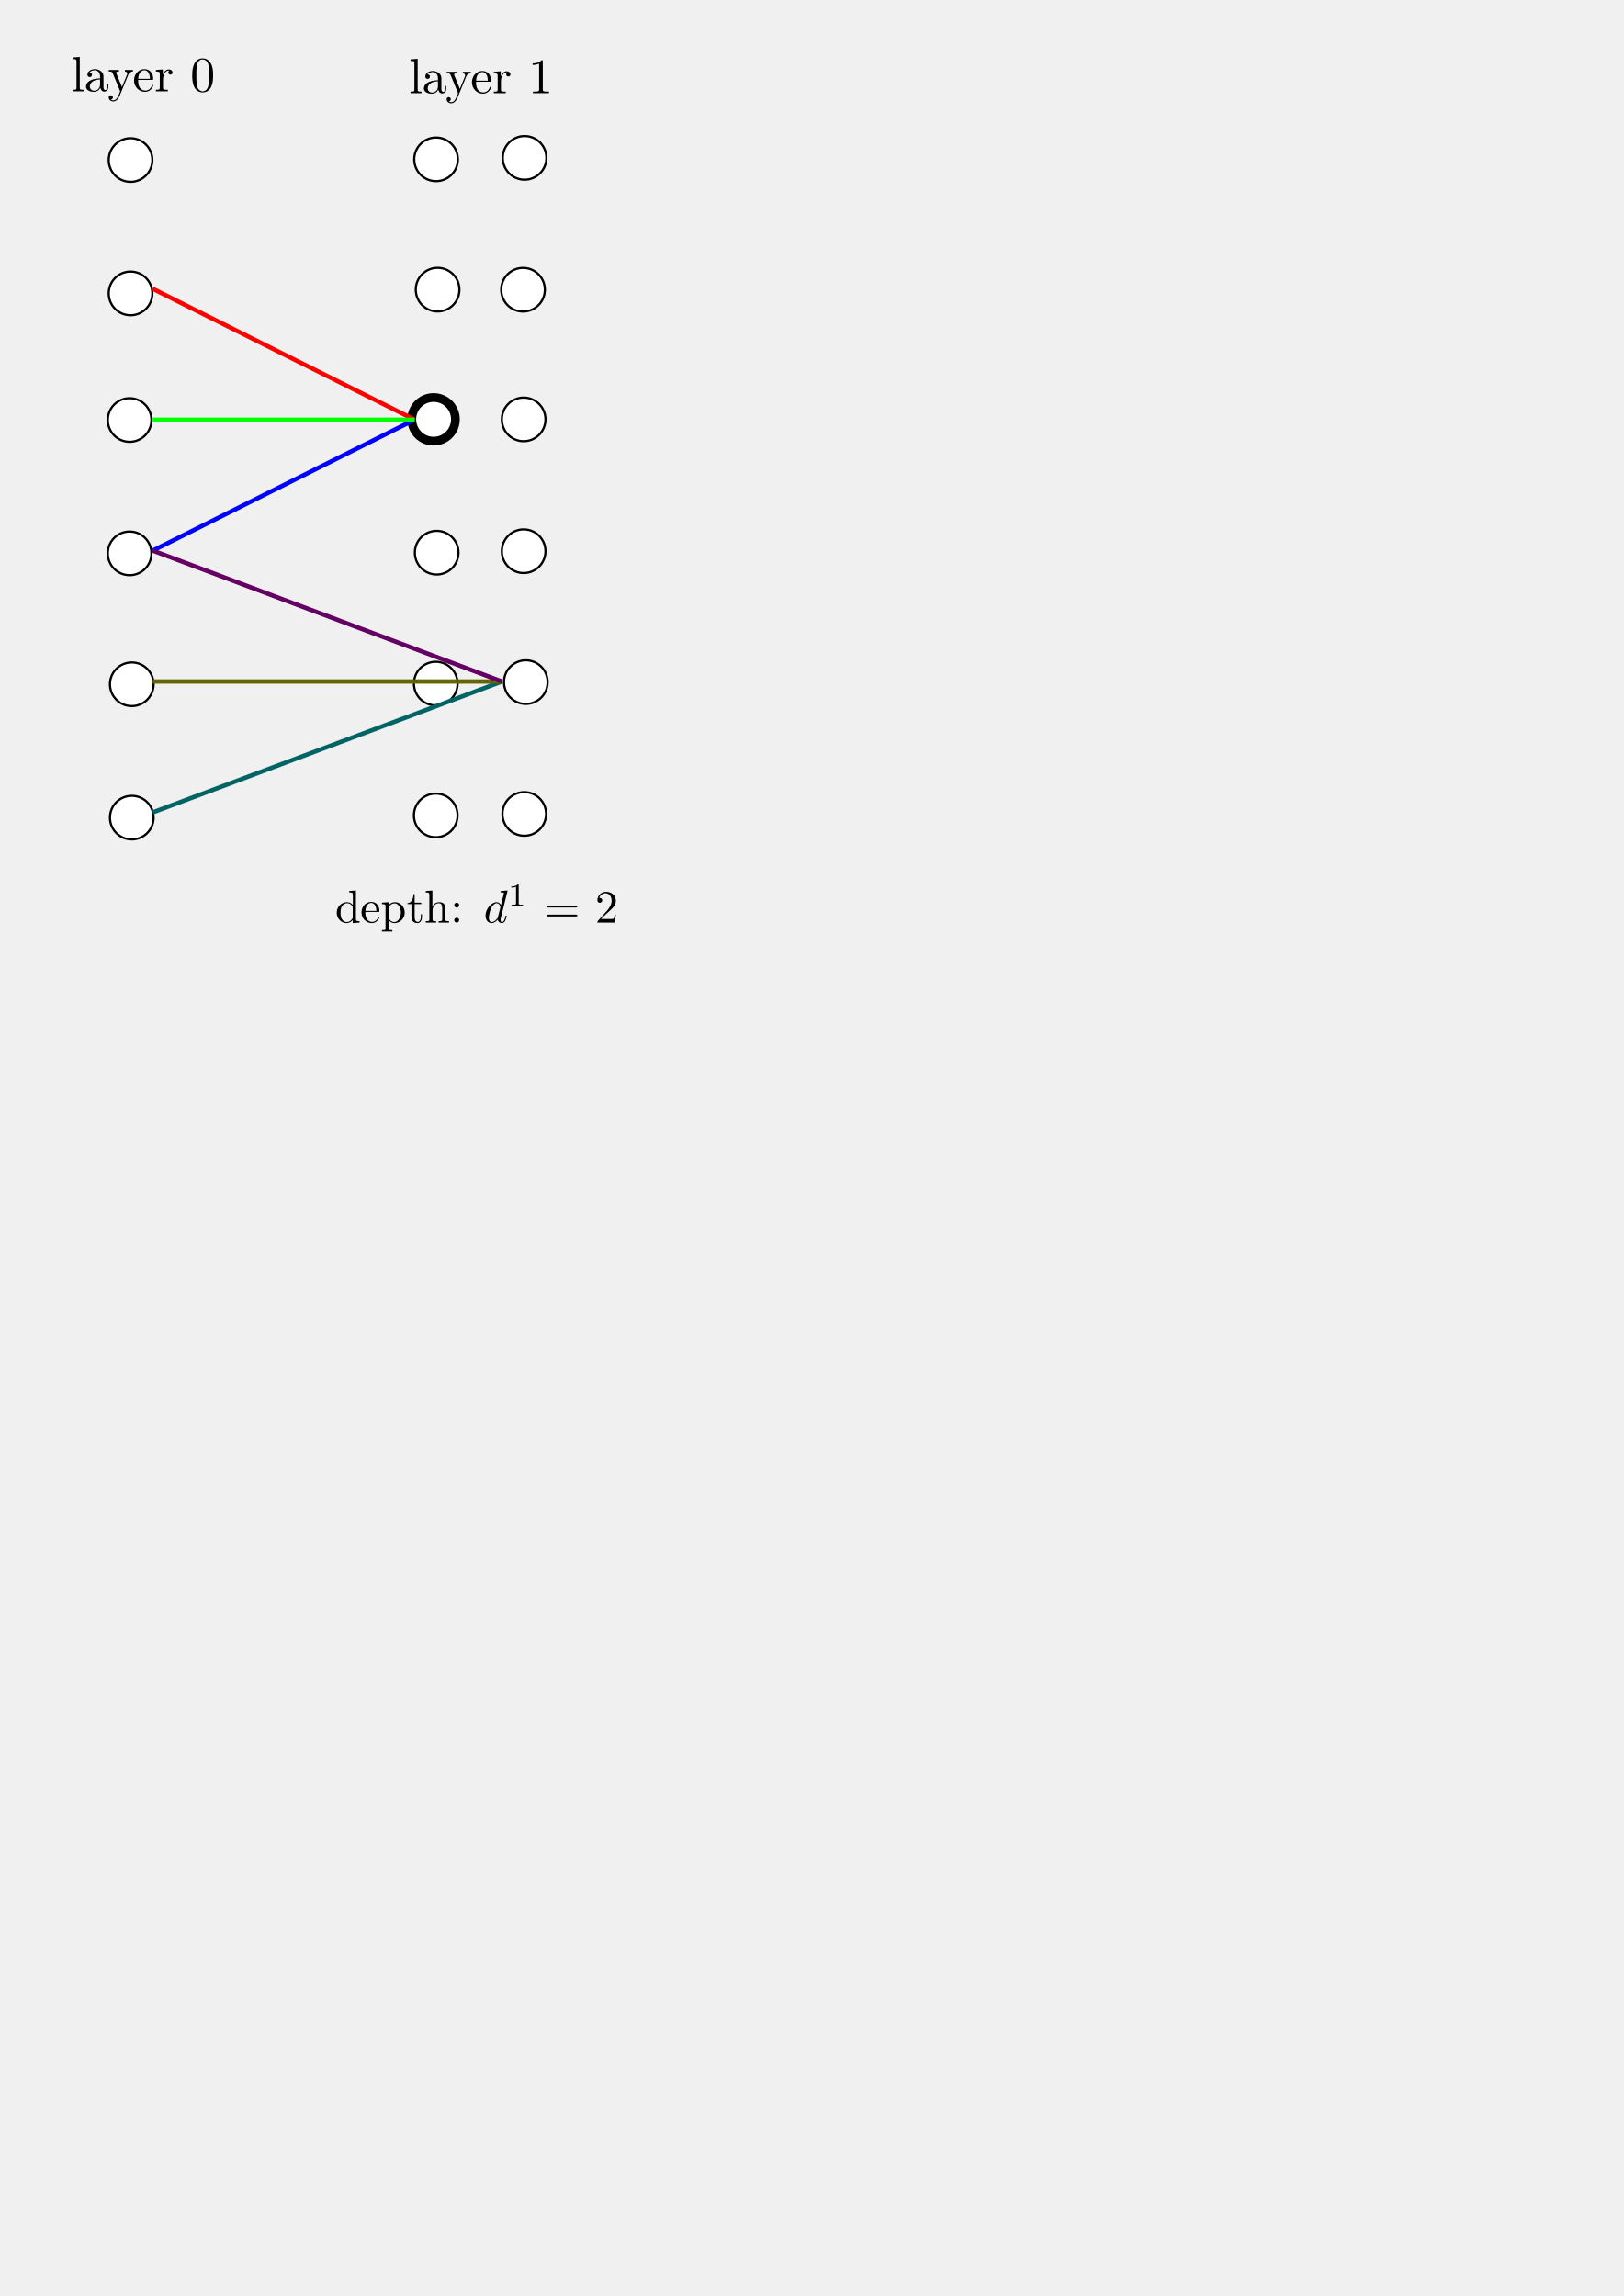
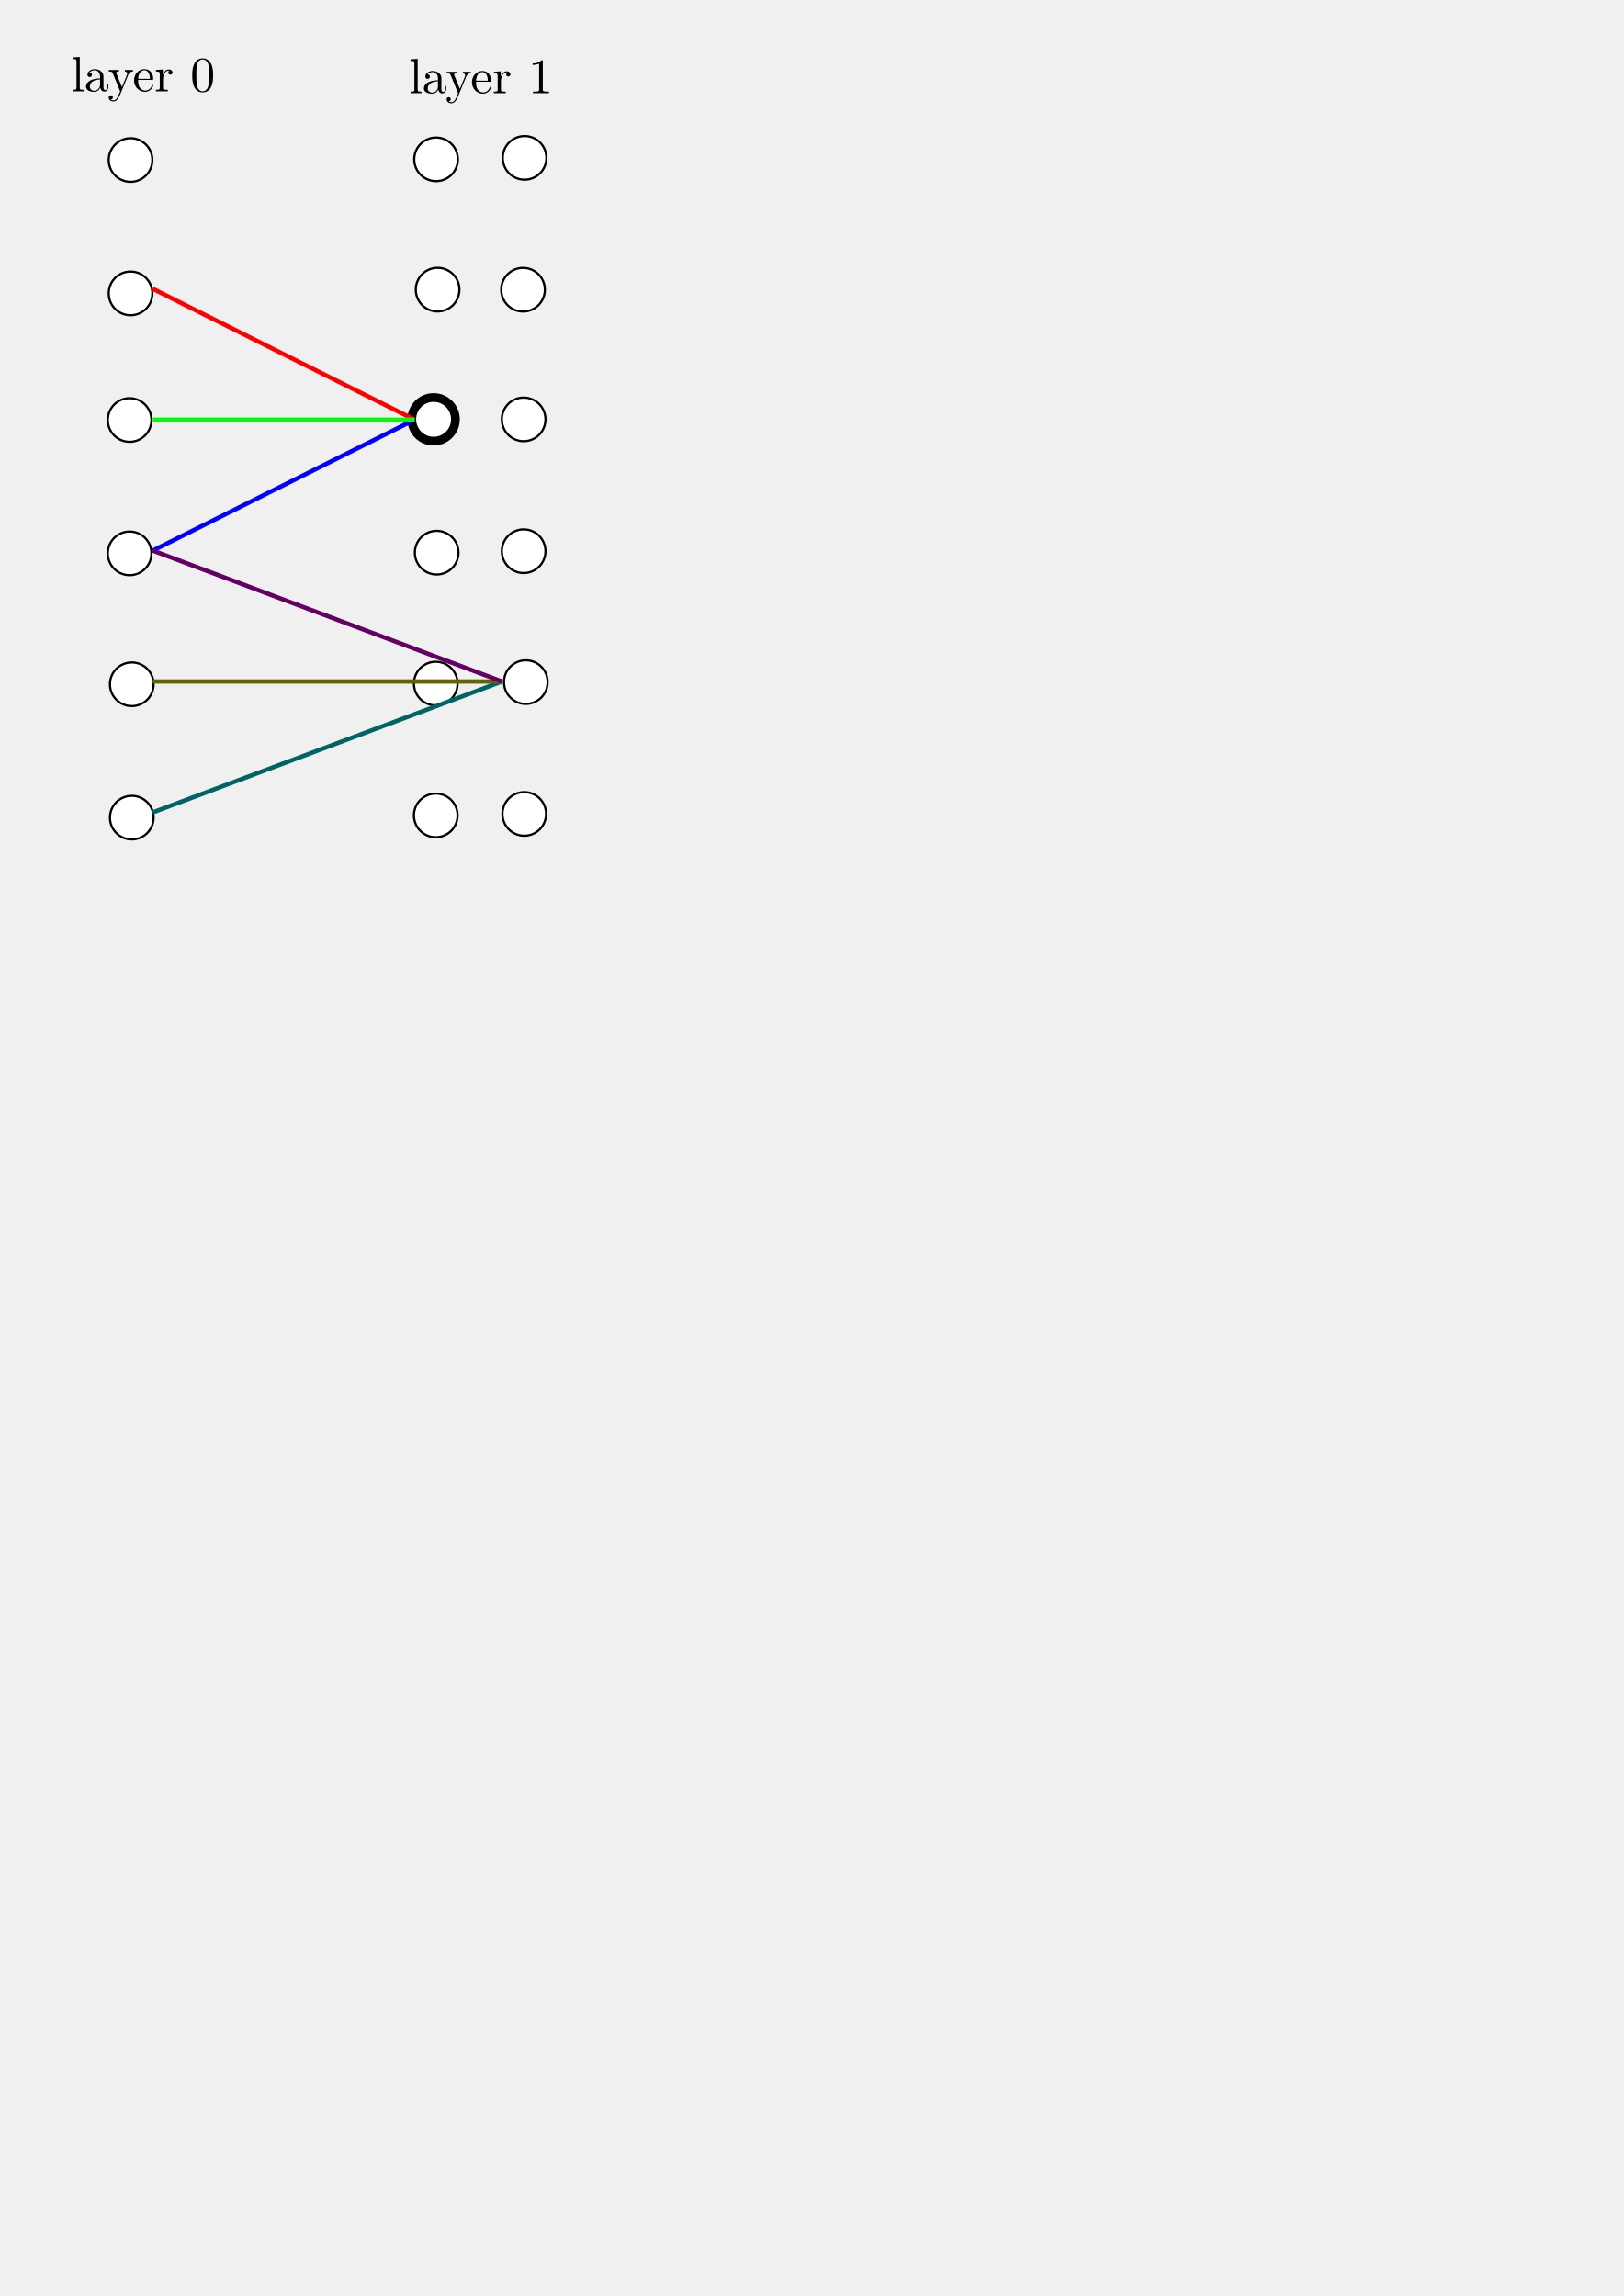
<svg xmlns="http://www.w3.org/2000/svg" width="210mm" height="297mm" viewBox="0 0 744.094 1052.362" id="svg2" version="1.1">
  <defs id="defs4" />
  <g id="layer1">
    <circle style="fill:#ffffff;fill-opacity:1;stroke:#000000;stroke-width:1;stroke-miterlimit:4;stroke-dasharray:none;stroke-opacity:1" id="path4309" cx="59.831" cy="73.348" r="10" />
    <circle style="fill:#ffffff;fill-opacity:1;stroke:#000000;stroke-width:1;stroke-miterlimit:4;stroke-dasharray:none;stroke-opacity:1" id="path4309-6" cx="59.831" cy="134.475" r="10" />
    <circle style="fill:#ffffff;fill-opacity:1;stroke:#000000;stroke-width:1;stroke-miterlimit:4;stroke-dasharray:none;stroke-opacity:1" id="path4309-2" cx="59.408" cy="192.503" r="10" />
    <circle style="fill:#ffffff;fill-opacity:1;stroke:#000000;stroke-width:1;stroke-miterlimit:4;stroke-dasharray:none;stroke-opacity:1" id="path4309-6-6" cx="59.408" cy="253.63" r="10" />
    <circle style="fill:#ffffff;fill-opacity:1;stroke:#000000;stroke-width:1;stroke-miterlimit:4;stroke-dasharray:none;stroke-opacity:1" id="path4309-1" cx="60.394" cy="313.63" r="10" />
    <circle style="fill:#ffffff;fill-opacity:1;stroke:#000000;stroke-width:1;stroke-miterlimit:4;stroke-dasharray:none;stroke-opacity:1" id="path4309-6-8" cx="60.394" cy="374.757" r="10" />
    <circle style="fill:#ffffff;fill-opacity:1;stroke:#000000;stroke-width:1;stroke-miterlimit:4;stroke-dasharray:none;stroke-opacity:1" id="path4309-7" cx="199.831" cy="73.038" r="10" />
    <circle style="fill:#ffffff;fill-opacity:1;stroke:#000000;stroke-width:1;stroke-miterlimit:4;stroke-dasharray:none;stroke-opacity:1" id="path4309-6-9" cx="200.535" cy="132.757" r="10" />
    <circle style="fill:#ffffff;fill-opacity:1;stroke:#000000;stroke-width:4;stroke-miterlimit:4;stroke-dasharray:none;stroke-opacity:1" id="path4309-2-2" cx="198.704" cy="192.193" r="10" />
    <circle style="fill:#ffffff;fill-opacity:1;stroke:#000000;stroke-width:1;stroke-miterlimit:4;stroke-dasharray:none;stroke-opacity:1" id="path4309-6-6-0" cx="200.113" cy="253.32" r="10" />
    <circle style="fill:#ffffff;fill-opacity:1;stroke:#000000;stroke-width:1;stroke-miterlimit:4;stroke-dasharray:none;stroke-opacity:1" id="path4309-1-2" cx="199.69" cy="313.32" r="10" />
    <circle style="fill:#ffffff;fill-opacity:1;stroke:#000000;stroke-width:1;stroke-miterlimit:4;stroke-dasharray:none;stroke-opacity:1" id="path4309-6-8-3" cx="199.69" cy="373.742" r="10" />
    <g id="g4585-9" transform="matrix(0.4286755,0,0,0.4286755,59.33851,-110.63)">
      <g word-spacing="normal" letter-spacing="normal" font-size-adjust="none" font-stretch="normal" font-weight="normal" font-variant="normal" font-style="normal" stroke-miterlimit="10.433" xml:space="preserve" transform="matrix(1.062992,0,0,-1.062992,-186.0236,789.2717)" id="g4587-7" style="font-style:normal;font-variant:normal;font-weight:normal;font-stretch:normal;letter-spacing:normal;word-spacing:normal;text-anchor:start;fill:none;fill-opacity:1;fill-rule:evenodd;stroke:#000000;stroke-linecap:butt;stroke-linejoin:miter;stroke-miterlimit:10.433;stroke-dasharray:none;stroke-dashoffset:0;stroke-opacity:1">
        <path id="path4589-3" d="m 464.82,440.57 -7.18,-0.55 0,-1.54 c 3.49,0 3.89,-0.35 3.89,-2.79 l 0,-25.9 c 0,-2.25 -0.55,-2.25 -3.89,-2.25 l 0,-1.54 11.06,0 0,1.54 c -3.34,0 -3.88,0 -3.88,2.25 z" style="fill:#000000;stroke-width:0" />
        <path id="path4591-6" d="m 485.59,409.79 0.02,-0.19 0.03,-0.19 0.03,-0.19 0.04,-0.18 0.05,-0.19 0.06,-0.18 0.06,-0.18 0.07,-0.18 0.07,-0.18 0.08,-0.18 0.09,-0.17 0.1,-0.16 0.1,-0.17 0.1,-0.15 0.12,-0.16 0.12,-0.14 0.12,-0.15 0.13,-0.13 0.14,-0.13 0.15,-0.12 0.15,-0.12 0.15,-0.1 0.17,-0.1 0.17,-0.09 0.17,-0.08 0.18,-0.07 0.19,-0.07 0.19,-0.05 0.2,-0.04 0.21,-0.03 0.21,-0.01 0.21,-0.01 c 1.05,0 4.09,0.7 4.09,4.73 l 0,2.79 -1.25,0 0,-2.79 c 0,-2.89 -1.24,-3.18 -1.79,-3.18 -1.64,0 -1.84,2.24 -1.84,2.48 l 0,9.97 c 0,2.09 0,4.03 -1.8,5.88 -1.94,1.94 -4.43,2.74 -6.82,2.74 -4.09,0 -7.52,-2.34 -7.52,-5.63 0,-1.5 0.99,-2.34 2.29,-2.34 1.39,0 2.29,0.99 2.29,2.29 0,0.59 -0.25,2.24 -2.54,2.29 1.35,1.74 3.78,2.29 5.38,2.29 2.44,0 5.28,-1.94 5.28,-6.38 l 0,-1.84 0,-1.04 0,-4.99 c 0,-4.73 -3.59,-6.42 -5.83,-6.42 -2.44,0 -4.48,1.74 -4.48,4.23 0,2.74 2.09,6.88 10.31,7.18 l 0,0 0,1.04 c -2.54,-0.15 -6.03,-0.3 -9.17,-1.79 -3.73,-1.69 -4.98,-4.28 -4.98,-6.48 0,-4.03 4.84,-5.28 7.97,-5.28 3.29,0 5.58,2 6.53,4.34 z" style="fill:#000000;stroke-width:0" />
        <path id="path4593-1" d="m 513.67,422.74 0.06,0.14 0.07,0.14 0.06,0.14 0.07,0.13 0.07,0.13 0.07,0.12 0.07,0.12 0.07,0.12 0.15,0.21 0.15,0.21 0.16,0.19 0.16,0.17 0.16,0.16 0.17,0.15 0.17,0.13 0.17,0.13 0.17,0.11 0.17,0.1 0.17,0.09 0.17,0.08 0.16,0.07 0.17,0.06 0.16,0.06 0.16,0.04 0.16,0.04 0.15,0.04 0.15,0.03 0.14,0.02 0.13,0.02 0.13,0.01 0.13,0.01 0.11,0.01 0.11,0 0.1,0 0.09,0.01 0.07,0 0,1.54 -8.07,0 0,-1.54 c 1.55,-0.05 2.35,-0.9 2.35,-2.14 0,-0.5 -0.05,-0.61 -0.3,-1.2 l -5.03,-12.26 -5.53,13.4 c -0.2,0.5 -0.3,0.7 -0.3,0.9 0,1.3 1.84,1.3 2.79,1.3 l 0,1.54 -10.26,0 0,-1.54 c 2.39,0 3.34,0 4.03,-1.75 L 505.45,406 c -0.25,-0.65 -0.94,-2.29 -1.24,-2.94 -1.1,-2.74 -2.49,-6.18 -5.68,-6.18 -0.25,0 -1.4,0 -2.34,0.9 1.54,0.2 1.94,1.29 1.94,2.09 0,1.3 -0.95,2.09 -2.09,2.09 -1,0 -2.09,-0.64 -2.09,-2.14 0,-2.24 2.09,-4.03 4.58,-4.03 3.14,0 5.18,2.84 6.38,5.68 z" style="fill:#000000;stroke-width:0" />
        <path id="path4595-2" d="m 523.53,417.51 0.05,1.04 c 0.3,7.43 4.48,8.67 6.18,8.67 5.13,0 5.63,-6.72 5.63,-8.67 l -11.81,0 -0.05,-1.04 13.9,0 c 1.09,0 1.24,0 1.24,1.04 0,4.93 -2.69,9.77 -8.91,9.77 -5.78,0 -10.36,-5.14 -10.36,-11.36 0,-6.67 5.22,-11.51 10.95,-11.51 6.08,0 8.32,5.53 8.32,6.48 0,0.5 -0.4,0.6 -0.65,0.6 -0.44,0 -0.54,-0.3 -0.64,-0.7 -1.75,-5.13 -6.23,-5.13 -6.73,-5.13 -2.49,0 -4.48,1.49 -5.63,3.34 -1.49,2.39 -1.49,5.67 -1.49,7.47 z" style="fill:#000000;stroke-width:0" />
        <path id="path4597-9" d="m 548.32,422.54 0,5.48 -6.92,-0.55 0,-1.54 c 3.48,0 3.88,-0.35 3.88,-2.79 l 0,-13.35 c 0,-2.25 -0.55,-2.25 -3.88,-2.25 l 0,-1.54 12,0 0,1.54 -1.05,0 c -3.68,0 -3.78,0.55 -3.78,2.35 l 0,7.66 c 0,4.94 2.09,9.37 5.88,9.37 0.34,0 0.45,0 0.54,-0.05 -0.15,-0.05 -1.14,-0.65 -1.14,-1.94 0,-1.39 1.05,-2.14 2.14,-2.14 0.9,0 2.14,0.59 2.14,2.19 0,1.59 -1.54,3.04 -3.68,3.04 -3.64,0 -5.43,-3.34 -6.13,-5.48 z" style="fill:#000000;stroke-width:0" />
        <path id="path4599-3" d="m 590.65,437.88 0,0.05 -0.01,0.06 0,0.05 0,0.05 0,0.05 0,0.05 0,0.04 0,0.05 0,0.04 0,0.04 0,0.04 0,0.04 0,0.04 -0.01,0.04 0,0.03 0,0.04 -0.01,0.03 0,0.03 -0.01,0.06 -0.01,0.05 -0.02,0.05 -0.01,0.05 -0.02,0.04 -0.02,0.04 -0.03,0.04 -0.03,0.03 -0.03,0.02 -0.03,0.03 -0.04,0.02 -0.05,0.02 -0.02,0.01 -0.03,0.01 -0.02,0 -0.03,0.01 -0.03,0.01 -0.03,0 -0.03,0.01 -0.03,0 -0.03,0.01 -0.04,0 -0.04,0 -0.03,0 -0.04,0.01 -0.04,0 -0.04,0 -0.05,0 -0.04,0 -0.05,0 -0.05,0.01 -0.05,0 -0.05,0 -0.05,0 c -3.09,-3.19 -7.47,-3.19 -9.07,-3.19 l 0,-1.55 c 1,0 3.94,0 6.53,1.3 l 0,-25.81 c 0,-1.79 -0.15,-2.39 -4.63,-2.39 l -1.6,0 0,-1.54 16.14,0 0,1.54 -1.59,0 c -4.49,0 -4.63,0.55 -4.63,2.39 z" style="fill:#000000;stroke-width:0" />
      </g>
    </g>
    <g transform="matrix(0.4286755,0,0,0.4286755,-95.50656,-111.475)" id="g4727">
      <g style="font-style:normal;font-variant:normal;font-weight:normal;font-stretch:normal;letter-spacing:normal;word-spacing:normal;text-anchor:start;fill:none;fill-opacity:1;fill-rule:evenodd;stroke:#000000;stroke-linecap:butt;stroke-linejoin:miter;stroke-miterlimit:10.433;stroke-dasharray:none;stroke-dashoffset:0;stroke-opacity:1" id="g4729" transform="matrix(1.062992,0,0,-1.062992,-186.0236,789.2717)" xml:space="preserve" stroke-miterlimit="10.433" font-style="normal" font-variant="normal" font-weight="normal" font-stretch="normal" font-size-adjust="none" letter-spacing="normal" word-spacing="normal">
        <path style="fill:#000000;stroke-width:0" d="m 464.82,440.57 -7.18,-0.55 0,-1.54 c 3.49,0 3.89,-0.35 3.89,-2.79 l 0,-25.9 c 0,-2.25 -0.55,-2.25 -3.89,-2.25 l 0,-1.54 11.06,0 0,1.54 c -3.34,0 -3.88,0 -3.88,2.25 z" id="path4731" />
        <path style="fill:#000000;stroke-width:0" d="m 485.59,409.79 0.02,-0.19 0.03,-0.19 0.03,-0.19 0.04,-0.18 0.05,-0.19 0.06,-0.18 0.06,-0.18 0.07,-0.18 0.07,-0.18 0.08,-0.18 0.09,-0.17 0.1,-0.16 0.1,-0.17 0.1,-0.15 0.12,-0.16 0.12,-0.14 0.12,-0.15 0.13,-0.13 0.14,-0.13 0.15,-0.12 0.15,-0.12 0.15,-0.1 0.17,-0.1 0.17,-0.09 0.17,-0.08 0.18,-0.07 0.19,-0.07 0.19,-0.05 0.2,-0.04 0.21,-0.03 0.21,-0.01 0.21,-0.01 c 1.05,0 4.09,0.7 4.09,4.73 l 0,2.79 -1.25,0 0,-2.79 c 0,-2.89 -1.24,-3.18 -1.79,-3.18 -1.64,0 -1.84,2.24 -1.84,2.48 l 0,9.97 c 0,2.09 0,4.03 -1.8,5.88 -1.94,1.94 -4.43,2.74 -6.82,2.74 -4.09,0 -7.52,-2.34 -7.52,-5.63 0,-1.5 0.99,-2.34 2.29,-2.34 1.39,0 2.29,0.99 2.29,2.29 0,0.59 -0.25,2.24 -2.54,2.29 1.35,1.74 3.78,2.29 5.38,2.29 2.44,0 5.28,-1.94 5.28,-6.38 l 0,-1.84 0,-1.04 0,-4.99 c 0,-4.73 -3.59,-6.42 -5.83,-6.42 -2.44,0 -4.48,1.74 -4.48,4.23 0,2.74 2.09,6.88 10.31,7.18 l 0,0 0,1.04 c -2.54,-0.15 -6.03,-0.3 -9.17,-1.79 -3.73,-1.69 -4.98,-4.28 -4.98,-6.48 0,-4.03 4.84,-5.28 7.97,-5.28 3.29,0 5.58,2 6.53,4.34 z" id="path4733" />
        <path style="fill:#000000;stroke-width:0" d="m 513.67,422.74 0.06,0.14 0.07,0.14 0.06,0.14 0.07,0.13 0.07,0.13 0.07,0.12 0.07,0.12 0.07,0.12 0.15,0.21 0.15,0.21 0.16,0.19 0.16,0.17 0.16,0.16 0.17,0.15 0.17,0.13 0.17,0.13 0.17,0.11 0.17,0.1 0.17,0.09 0.17,0.08 0.16,0.07 0.17,0.06 0.16,0.06 0.16,0.04 0.16,0.04 0.15,0.04 0.15,0.03 0.14,0.02 0.13,0.02 0.13,0.01 0.13,0.01 0.11,0.01 0.11,0 0.1,0 0.09,0.01 0.07,0 0,1.54 -8.07,0 0,-1.54 c 1.55,-0.05 2.35,-0.9 2.35,-2.14 0,-0.5 -0.05,-0.61 -0.3,-1.2 l -5.03,-12.26 -5.53,13.4 c -0.2,0.5 -0.3,0.7 -0.3,0.9 0,1.3 1.84,1.3 2.79,1.3 l 0,1.54 -10.26,0 0,-1.54 c 2.39,0 3.34,0 4.03,-1.75 L 505.45,406 c -0.25,-0.65 -0.94,-2.29 -1.24,-2.94 -1.1,-2.74 -2.49,-6.18 -5.68,-6.18 -0.25,0 -1.4,0 -2.34,0.9 1.54,0.2 1.94,1.29 1.94,2.09 0,1.3 -0.95,2.09 -2.09,2.09 -1,0 -2.09,-0.64 -2.09,-2.14 0,-2.24 2.09,-4.03 4.58,-4.03 3.14,0 5.18,2.84 6.38,5.68 z" id="path4735" />
        <path style="fill:#000000;stroke-width:0" d="m 523.53,417.51 0.05,1.04 c 0.3,7.43 4.48,8.67 6.18,8.67 5.13,0 5.63,-6.72 5.63,-8.67 l -11.81,0 -0.05,-1.04 13.9,0 c 1.09,0 1.24,0 1.24,1.04 0,4.93 -2.69,9.77 -8.91,9.77 -5.78,0 -10.36,-5.14 -10.36,-11.36 0,-6.67 5.22,-11.51 10.95,-11.51 6.08,0 8.32,5.53 8.32,6.48 0,0.5 -0.4,0.6 -0.65,0.6 -0.44,0 -0.54,-0.3 -0.64,-0.7 -1.75,-5.13 -6.23,-5.13 -6.73,-5.13 -2.49,0 -4.48,1.49 -5.63,3.34 -1.49,2.39 -1.49,5.67 -1.49,7.47 z" id="path4737" />
        <path style="fill:#000000;stroke-width:0" d="m 548.32,422.54 0,5.48 -6.92,-0.55 0,-1.54 c 3.48,0 3.88,-0.35 3.88,-2.79 l 0,-13.35 c 0,-2.25 -0.55,-2.25 -3.88,-2.25 l 0,-1.54 12,0 0,1.54 -1.05,0 c -3.68,0 -3.78,0.55 -3.78,2.35 l 0,7.66 c 0,4.94 2.09,9.37 5.88,9.37 0.34,0 0.45,0 0.54,-0.05 -0.15,-0.05 -1.14,-0.65 -1.14,-1.94 0,-1.39 1.05,-2.14 2.14,-2.14 0.9,0 2.14,0.59 2.14,2.19 0,1.59 -1.54,3.04 -3.68,3.04 -3.64,0 -5.43,-3.34 -6.13,-5.48 z" id="path4739" />
        <path style="fill:#000000;stroke-width:0" d="m 598.91,421.94 0,0.75 -0.01,0.74 -0.02,0.75 -0.03,0.74 -0.05,0.75 -0.06,0.74 -0.07,0.74 -0.1,0.73 -0.11,0.73 -0.14,0.73 -0.16,0.72 -0.19,0.72 -0.22,0.71 -0.24,0.71 -0.28,0.7 -0.15,0.35 -0.16,0.35 c -2.29,4.78 -6.37,5.58 -8.47,5.58 -2.98,0 -6.62,-1.3 -8.67,-5.93 -1.59,-3.44 -1.84,-7.32 -1.84,-11.31 0,-3.74 0.2,-8.22 2.24,-12.01 2.15,-4.03 5.78,-5.03 8.22,-5.03 l 0,1.1 c -1.94,0 -4.88,1.25 -5.78,6.03 -0.54,2.99 -0.54,7.57 -0.54,10.51 0,3.19 0,6.47 0.4,9.16 0.94,5.93 4.68,6.38 5.92,6.38 1.65,0 4.94,-0.9 5.88,-5.83 0.5,-2.79 0.5,-6.57 0.5,-9.71 0,-3.74 0,-7.13 -0.55,-10.31 -0.75,-4.73 -3.58,-6.23 -5.83,-6.23 l 0,0 0,-1.1 c 2.69,0 6.48,1.05 8.67,5.78 1.59,3.44 1.84,7.32 1.84,11.26 z" id="path4741" />
      </g>
    </g>
    <path style="fill:none;fill-rule:evenodd;stroke:#0000ff;stroke-width:2;stroke-linecap:butt;stroke-linejoin:miter;stroke-opacity:1;stroke-miterlimit:4;stroke-dasharray:none" d="m 70,252.362 120,-60" id="path4818" />
    <path style="fill:none;fill-rule:evenodd;stroke:#ff0000;stroke-width:2;stroke-linecap:butt;stroke-linejoin:miter;stroke-opacity:1;stroke-miterlimit:4;stroke-dasharray:none" d="m 190,192.362 -120,-60" id="path4839" />
    <path style="fill:none;fill-rule:evenodd;stroke:#00ff00;stroke-width:2;stroke-linecap:butt;stroke-linejoin:miter;stroke-opacity:1;stroke-miterlimit:4;stroke-dasharray:none" d="m 70,192.362 120,0" id="path4841" />
    <circle style="fill:#ffffff;fill-opacity:1;stroke:#000000;stroke-width:1;stroke-miterlimit:4;stroke-dasharray:none;stroke-opacity:1" id="path4309-74" cx="240.394" cy="72.362" r="10" />
    <circle style="fill:#ffffff;fill-opacity:1;stroke:#000000;stroke-width:1;stroke-miterlimit:4;stroke-dasharray:none;stroke-opacity:1" id="path4309-6-5" cx="239.69" cy="132.785" r="10" />
    <circle style="fill:#ffffff;fill-opacity:1;stroke:#000000;stroke-width:1;stroke-miterlimit:4;stroke-dasharray:none;stroke-opacity:1" id="path4309-2-25" cx="239.972" cy="192.221" r="10" />
    <circle style="fill:#ffffff;fill-opacity:1;stroke:#000000;stroke-width:1;stroke-miterlimit:4;stroke-dasharray:none;stroke-opacity:1" id="path4309-6-6-4" cx="239.972" cy="252.644" r="10" />
    <circle style="fill:#ffffff;fill-opacity:1;stroke:#000000;stroke-width:1;stroke-miterlimit:4;stroke-dasharray:none;stroke-opacity:1" id="path4309-1-7" cx="240.958" cy="312.644" r="10" />
    <circle style="fill:#ffffff;fill-opacity:1;stroke:#000000;stroke-width:1;stroke-miterlimit:4;stroke-dasharray:none;stroke-opacity:1" id="path4309-6-8-4" cx="240.254" cy="373.066" r="10" />
-     <g id="g8501" transform="matrix(0.4002225,0,0,0.4002225,34.04067,279.7114)">
-       <g word-spacing="normal" letter-spacing="normal" font-size-adjust="none" font-stretch="normal" font-weight="normal" font-variant="normal" font-style="normal" stroke-miterlimit="10.433" xml:space="preserve" transform="matrix(1.062992,0,0,-1.062992,-186.0236,789.2717)" id="g8503" style="font-style:normal;font-variant:normal;font-weight:normal;font-stretch:normal;letter-spacing:normal;word-spacing:normal;text-anchor:start;fill:none;fill-opacity:1;fill-rule:evenodd;stroke:#000000;stroke-linecap:butt;stroke-linejoin:miter;stroke-miterlimit:10.433;stroke-dasharray:none;stroke-dashoffset:0;stroke-opacity:1">
-         <path id="path8505" d="m 474.93,408.74 0,-3.29 7.32,0.55 0,1.54 c -3.48,0 -3.88,0.35 -3.88,2.79 l 0,30.24 -7.18,-0.55 0,-1.54 c 3.49,0 3.89,-0.35 3.89,-2.79 l 0,-10.76 c -1.45,1.79 -3.59,3.09 -6.28,3.09 l 0.2,-1.1 c 1.75,0 3.84,-0.74 5.38,-2.99 0.55,-0.84 0.55,-0.95 0.55,-1.84 l 0,0 0,-10.21 c 0,-0.9 0,-1 -0.55,-1.84 -1.49,-2.4 -3.74,-3.49 -5.88,-3.49 -2.24,0 -4.03,1.29 -5.23,3.18 -1.29,2.05 -1.44,4.89 -1.44,6.93 0,1.84 0.1,4.83 1.54,7.07 1.05,1.55 2.94,3.19 5.63,3.19 l -0.2,1.1 c -5.87,0 -11.1,-4.88 -11.1,-11.31 0,-6.33 4.87,-11.26 10.55,-11.26 3.19,0 5.43,1.69 6.68,3.29 z" style="fill:#000000;stroke-width:0" />
-         <path id="path8507" d="m 488.53,417.51 0.05,1.04 c 0.3,7.43 4.48,8.67 6.18,8.67 5.13,0 5.63,-6.72 5.63,-8.67 l -11.81,0 -0.05,-1.04 13.9,0 c 1.09,0 1.24,0 1.24,1.04 0,4.93 -2.69,9.77 -8.91,9.77 -5.78,0 -10.37,-5.14 -10.37,-11.36 0,-6.67 5.23,-11.51 10.97,-11.51 6.07,0 8.31,5.53 8.31,6.48 0,0.5 -0.4,0.6 -0.65,0.6 -0.44,0 -0.54,-0.3 -0.64,-0.7 -1.75,-5.13 -6.23,-5.13 -6.73,-5.13 -2.49,0 -4.48,1.49 -5.63,3.34 -1.49,2.39 -1.49,5.67 -1.49,7.47 z" style="fill:#000000;stroke-width:0" />
-         <path id="path8509" d="m 513.57,424.73 0,3.29 -7.18,-0.55 0,-1.54 c 3.54,0 3.89,-0.31 3.89,-2.5 l 0,-23.31 c 0,-2.24 -0.55,-2.24 -3.89,-2.24 l 0,-1.54 11.21,0 0,1.54 c -3.33,0 -3.88,0 -3.88,2.24 l 0,8.37 0,0.45 0.69,0.65 c -0.69,1.04 -0.69,1.09 -0.69,2.09 l 0,0 0,11.11 c 1.44,2.54 3.88,3.98 6.43,3.98 3.63,0 6.67,-4.38 6.67,-10.01 0,-6.03 -3.49,-10.21 -7.17,-10.21 -2,0 -3.89,0.99 -5.24,3.04 l -0.69,-0.65 c 0.25,-0.8 2.34,-3.49 6.12,-3.49 5.93,0 11.11,4.88 11.11,11.31 0,6.33 -4.83,11.26 -10.41,11.26 -3.88,0 -5.98,-2.2 -6.97,-3.29 z" style="fill:#000000;stroke-width:0" />
-         <path id="path8511" d="m 541.62,425.93 7.12,0 0,1.54 -7.12,0 0,9.17 -1.25,0 c -0.05,-4.09 -1.54,-9.42 -6.42,-9.62 l 0,-1.09 4.23,0 0,-13.75 c 0,-6.13 4.63,-6.73 6.42,-6.73 3.55,0 4.94,3.54 4.94,6.73 l 0,2.84 -1.25,0 0,-2.74 c 0,-3.69 -1.49,-5.58 -3.33,-5.58 -3.34,0 -3.34,4.53 -3.34,5.38 z" style="fill:#000000;stroke-width:0" />
-         <path id="path8513" d="m 557.48,409.79 0,-0.11 0,-0.1 -0.01,-0.19 -0.01,-0.18 -0.01,-0.17 -0.02,-0.15 -0.02,-0.14 -0.03,-0.14 -0.04,-0.12 -0.04,-0.11 -0.05,-0.11 -0.06,-0.09 -0.06,-0.09 -0.07,-0.08 -0.08,-0.07 -0.09,-0.06 -0.1,-0.06 -0.11,-0.05 -0.12,-0.04 -0.13,-0.04 -0.14,-0.03 -0.15,-0.03 -0.17,-0.02 -0.17,-0.02 -0.19,-0.01 -0.1,-0.01 -0.1,0 -0.11,-0.01 -0.11,0 -0.11,-0.01 -0.12,0 -0.12,0 -0.12,0 -0.13,0 -0.13,-0.01 -0.13,0 -0.14,0 -0.15,0 -0.14,0 -0.15,0 -0.16,0 0,-1.54 11.21,0 0,1.54 c -3.33,0 -3.88,0 -3.88,2.25 l 0,9.16 c 0,5.18 3.53,7.97 6.72,7.97 3.14,0 3.69,-2.69 3.69,-5.53 l 0,-11.6 c 0,-2.25 -0.55,-2.25 -3.89,-2.25 l 0,-1.54 11.21,0 0,1.54 c -2.59,0 -3.84,0 -3.88,1.5 l 0,9.51 c 0,4.29 0,5.83 -1.55,7.63 -0.7,0.84 -2.34,1.84 -5.23,1.84 -4.19,0 -6.38,-2.99 -7.22,-4.88 l 0,17.43 -7.18,-0.55 0,-1.54 c 3.49,0 3.89,-0.35 3.89,-2.79 z" style="fill:#000000;stroke-width:0" />
-         <path id="path8515" d="m 589.56,424.83 0,0.13 -0.01,0.14 -0.02,0.13 -0.02,0.13 -0.03,0.12 -0.04,0.13 -0.04,0.12 -0.05,0.12 -0.05,0.12 -0.06,0.11 -0.06,0.11 -0.07,0.11 -0.08,0.1 -0.07,0.1 -0.09,0.1 -0.09,0.09 -0.09,0.09 -0.09,0.08 -0.1,0.08 -0.11,0.07 -0.1,0.07 -0.11,0.07 -0.12,0.06 -0.11,0.05 -0.12,0.05 -0.13,0.04 -0.12,0.04 -0.13,0.02 -0.13,0.03 -0.13,0.02 -0.13,0.01 -0.13,0 c -1.45,0 -2.65,-1.2 -2.65,-2.64 0,-1.45 1.2,-2.64 2.65,-2.64 1.44,0 2.63,1.19 2.63,2.64 z" style="fill:#000000;stroke-width:0" />
-         <path id="path8517" d="m 589.56,408.64 0,0.14 -0.01,0.13 -0.02,0.13 -0.02,0.13 -0.03,0.13 -0.04,0.12 -0.04,0.12 -0.05,0.12 -0.05,0.12 -0.06,0.11 -0.06,0.11 -0.07,0.11 -0.08,0.1 -0.07,0.1 -0.09,0.1 -0.09,0.09 -0.09,0.09 -0.09,0.08 -0.1,0.08 -0.11,0.08 -0.1,0.07 -0.11,0.06 -0.12,0.06 -0.11,0.05 -0.12,0.05 -0.13,0.04 -0.12,0.04 -0.13,0.03 -0.13,0.02 -0.13,0.02 -0.13,0.01 -0.13,0 c -1.45,0 -2.65,-1.19 -2.65,-2.64 0,-1.44 1.2,-2.64 2.65,-2.64 1.44,0 2.63,1.2 2.63,2.64 z" style="fill:#000000;stroke-width:0" />
-         <path id="path8519" d="m 641.7,440.02 0,0.01 0,0 0,0.01 0,0.01 0,0.01 0,0.01 0,0.02 0,0.02 -0.01,0.02 0,0.02 -0.01,0.02 0,0.02 -0.01,0.03 -0.01,0.02 -0.01,0.03 -0.01,0.02 -0.02,0.02 -0.01,0.03 -0.02,0.02 -0.02,0.03 -0.03,0.02 -0.01,0.01 -0.01,0.01 -0.01,0.01 -0.02,0.01 -0.01,0.01 -0.02,0.01 -0.01,0.01 -0.02,0.01 -0.02,0.01 -0.02,0.01 -0.01,0.01 -0.02,0 -0.03,0.01 -0.02,0.01 -0.02,0 -0.02,0.01 -0.02,0 -0.03,0.01 -0.02,0 -0.03,0 -0.03,0.01 -0.03,0 -0.03,0 -0.03,0 c -0.74,0 -5.47,-0.45 -6.32,-0.55 -0.4,-0.05 -0.7,-0.3 -0.7,-0.95 0,-0.59 0.45,-0.59 1.2,-0.59 2.39,0 2.49,-0.35 2.49,-0.85 l -0.15,-0.99 -2.99,-11.81 c -0.9,1.84 -2.34,3.19 -4.58,3.19 l 0.05,-1.1 c 3.23,0 3.93,-4.08 3.93,-4.38 0,-0.3 -0.1,-0.6 -0.15,-0.85 l -2.49,-9.76 c -0.25,-0.9 -0.25,-1 -0.99,-1.84 -2.19,-2.75 -4.24,-3.54 -5.63,-3.54 -2.49,0 -3.19,2.74 -3.19,4.68 0,2.49 1.59,8.62 2.74,10.91 1.54,2.94 3.78,4.78 5.78,4.78 l -0.05,1.1 c -5.83,0 -12.01,-7.32 -12.01,-14.6 0,-4.68 2.74,-7.97 6.63,-7.97 0.99,0 3.48,0.2 6.47,3.74 0.4,-2.09 2.14,-3.74 4.53,-3.74 1.75,0 2.9,1.15 3.69,2.74 0.85,1.79 1.5,4.83 1.5,4.93 0,0.5 -0.45,0.5 -0.6,0.5 -0.5,0 -0.55,-0.2 -0.7,-0.89 -0.85,-3.24 -1.74,-6.18 -3.78,-6.18 -1.35,0 -1.5,1.29 -1.5,2.29 0,1.2 0.1,1.54 0.3,2.39 z" style="fill:#000000;stroke-width:0" />
-         <path id="path8521" d="m 653.68,446.18 0,0.04 0,0.04 0,0.04 0,0.04 0,0.04 0,0.04 0,0.03 0,0.04 -0.01,0.03 0,0.03 0,0.04 0,0.03 -0.01,0.02 0,0.03 0,0.03 -0.01,0.03 0,0.02 0,0.02 -0.02,0.05 -0.01,0.04 -0.01,0.04 -0.02,0.03 -0.02,0.03 -0.02,0.03 -0.03,0.03 -0.02,0.02 -0.03,0.02 -0.04,0.02 -0.03,0.01 -0.04,0.01 -0.05,0.02 -0.05,0 -0.02,0.01 -0.03,0 -0.03,0.01 -0.02,0 -0.03,0 -0.03,0 -0.04,0 -0.03,0.01 -0.03,0 -0.04,0 -0.03,0 -0.04,0 -0.04,0 -0.04,0 -0.04,0 -0.04,0 -0.05,0 -0.04,0 c -2.24,-2.19 -5.41,-2.23 -6.84,-2.23 l 0,-1.25 c 0.84,0 3.14,0 5.05,0.97 l 0,-17.78 c 0,-1.15 0,-1.61 -3.48,-1.61 l -1.33,0 0,-1.25 12.45,0 0,1.25 -1.32,0 c -3.49,0 -3.49,0.46 -3.49,1.61 z" style="fill:#000000;stroke-width:0" />
-         <path id="path8523" d="m 715.22,422.29 0.14,0 0.15,0 0.15,0.01 0.07,0 0.07,0 0.07,0.01 0.08,0.01 0.07,0.01 0.07,0.01 0.06,0.02 0.07,0.01 0.07,0.02 0.06,0.02 0.06,0.03 0.06,0.03 0.05,0.03 0.06,0.03 0.05,0.04 0.04,0.04 0.05,0.05 0.03,0.05 0.02,0.03 0.02,0.02 0.02,0.03 0.01,0.03 0.02,0.03 0.01,0.04 0.01,0.03 0.01,0.04 0.01,0.03 0.01,0.04 0.01,0.04 0,0.04 0.01,0.04 0,0.04 0,0.05 0,0.05 c 0,0.99 -0.94,0.99 -1.64,0.99 l -29.84,0 c -0.7,0 -1.64,0 -1.64,-0.99 0,-1 0.94,-1 1.69,-1 z" style="fill:#000000;stroke-width:0" />
-         <path id="path8525" d="m 715.27,412.62 0.13,0.01 0.14,0 0.14,0 0.07,0.01 0.07,0 0.07,0.01 0.07,0.01 0.07,0.01 0.07,0.01 0.06,0.01 0.07,0.02 0.06,0.02 0.06,0.02 0.06,0.02 0.06,0.03 0.06,0.03 0.05,0.04 0.05,0.04 0.04,0.04 0.05,0.04 0.02,0.03 0.02,0.03 0.01,0.02 0.02,0.03 0.02,0.03 0.01,0.03 0.02,0.03 0.01,0.03 0.01,0.04 0.01,0.03 0.01,0.04 0.01,0.04 0.01,0.04 0,0.04 0.01,0.04 0,0.04 0,0.05 0,0.04 c 0,1 -0.94,1 -1.69,1 l -29.74,0 c -0.75,0 -1.69,0 -1.69,-1 0,-1 0.94,-1 1.64,-1 z" style="fill:#000000;stroke-width:0" />
-         <path id="path8527" d="m 742.33,409.84 5.27,5.12 c 7.78,6.88 10.77,9.57 10.77,14.55 0,5.68 -4.49,9.67 -10.57,9.67 -5.62,0 -9.31,-4.59 -9.31,-9.02 0,-2.79 2.49,-2.79 2.64,-2.79 0.85,0 2.59,0.6 2.59,2.64 0,1.29 -0.9,2.59 -2.64,2.59 -0.4,0 -0.5,0 -0.65,-0.05 1.15,3.24 3.84,5.08 6.73,5.08 4.53,0 6.67,-4.03 6.67,-8.12 0,-3.98 -2.49,-7.92 -5.23,-11.01 l -9.56,-10.66 c -0.55,-0.54 -0.55,-0.64 -0.55,-1.84 l 18.48,0 1.4,8.67 -1.25,0 c -0.25,-1.5 -0.6,-3.69 -1.1,-4.44 -0.34,-0.39 -3.63,-0.39 -4.73,-0.39 z" style="fill:#000000;stroke-width:0" />
-       </g>
-     </g>
    <path style="fill:none;fill-rule:evenodd;stroke:#006464;stroke-width:2;stroke-linecap:butt;stroke-linejoin:miter;stroke-opacity:1;stroke-miterlimit:4;stroke-dasharray:none" d="m 230,312.362 -160,60" id="path9243" />
    <path style="fill:none;fill-rule:evenodd;stroke:#646400;stroke-width:2;stroke-linecap:butt;stroke-linejoin:miter;stroke-opacity:1;stroke-miterlimit:4;stroke-dasharray:none" d="m 230,312.362 -160,0" id="path9245" />
    <path style="fill:none;fill-rule:evenodd;stroke:#640064;stroke-width:2;stroke-linecap:butt;stroke-linejoin:miter;stroke-opacity:1;stroke-miterlimit:4;stroke-dasharray:none" d="m 70,252.362 160,60" id="path9247" />
    <rect style="fill:none;fill-opacity:1;stroke:none;stroke-width:1;stroke-miterlimit:4;stroke-dasharray:none;stroke-opacity:1" id="rect9249" width="440" height="420.423" x="9.014" y="13.771" />
  </g>
</svg>
